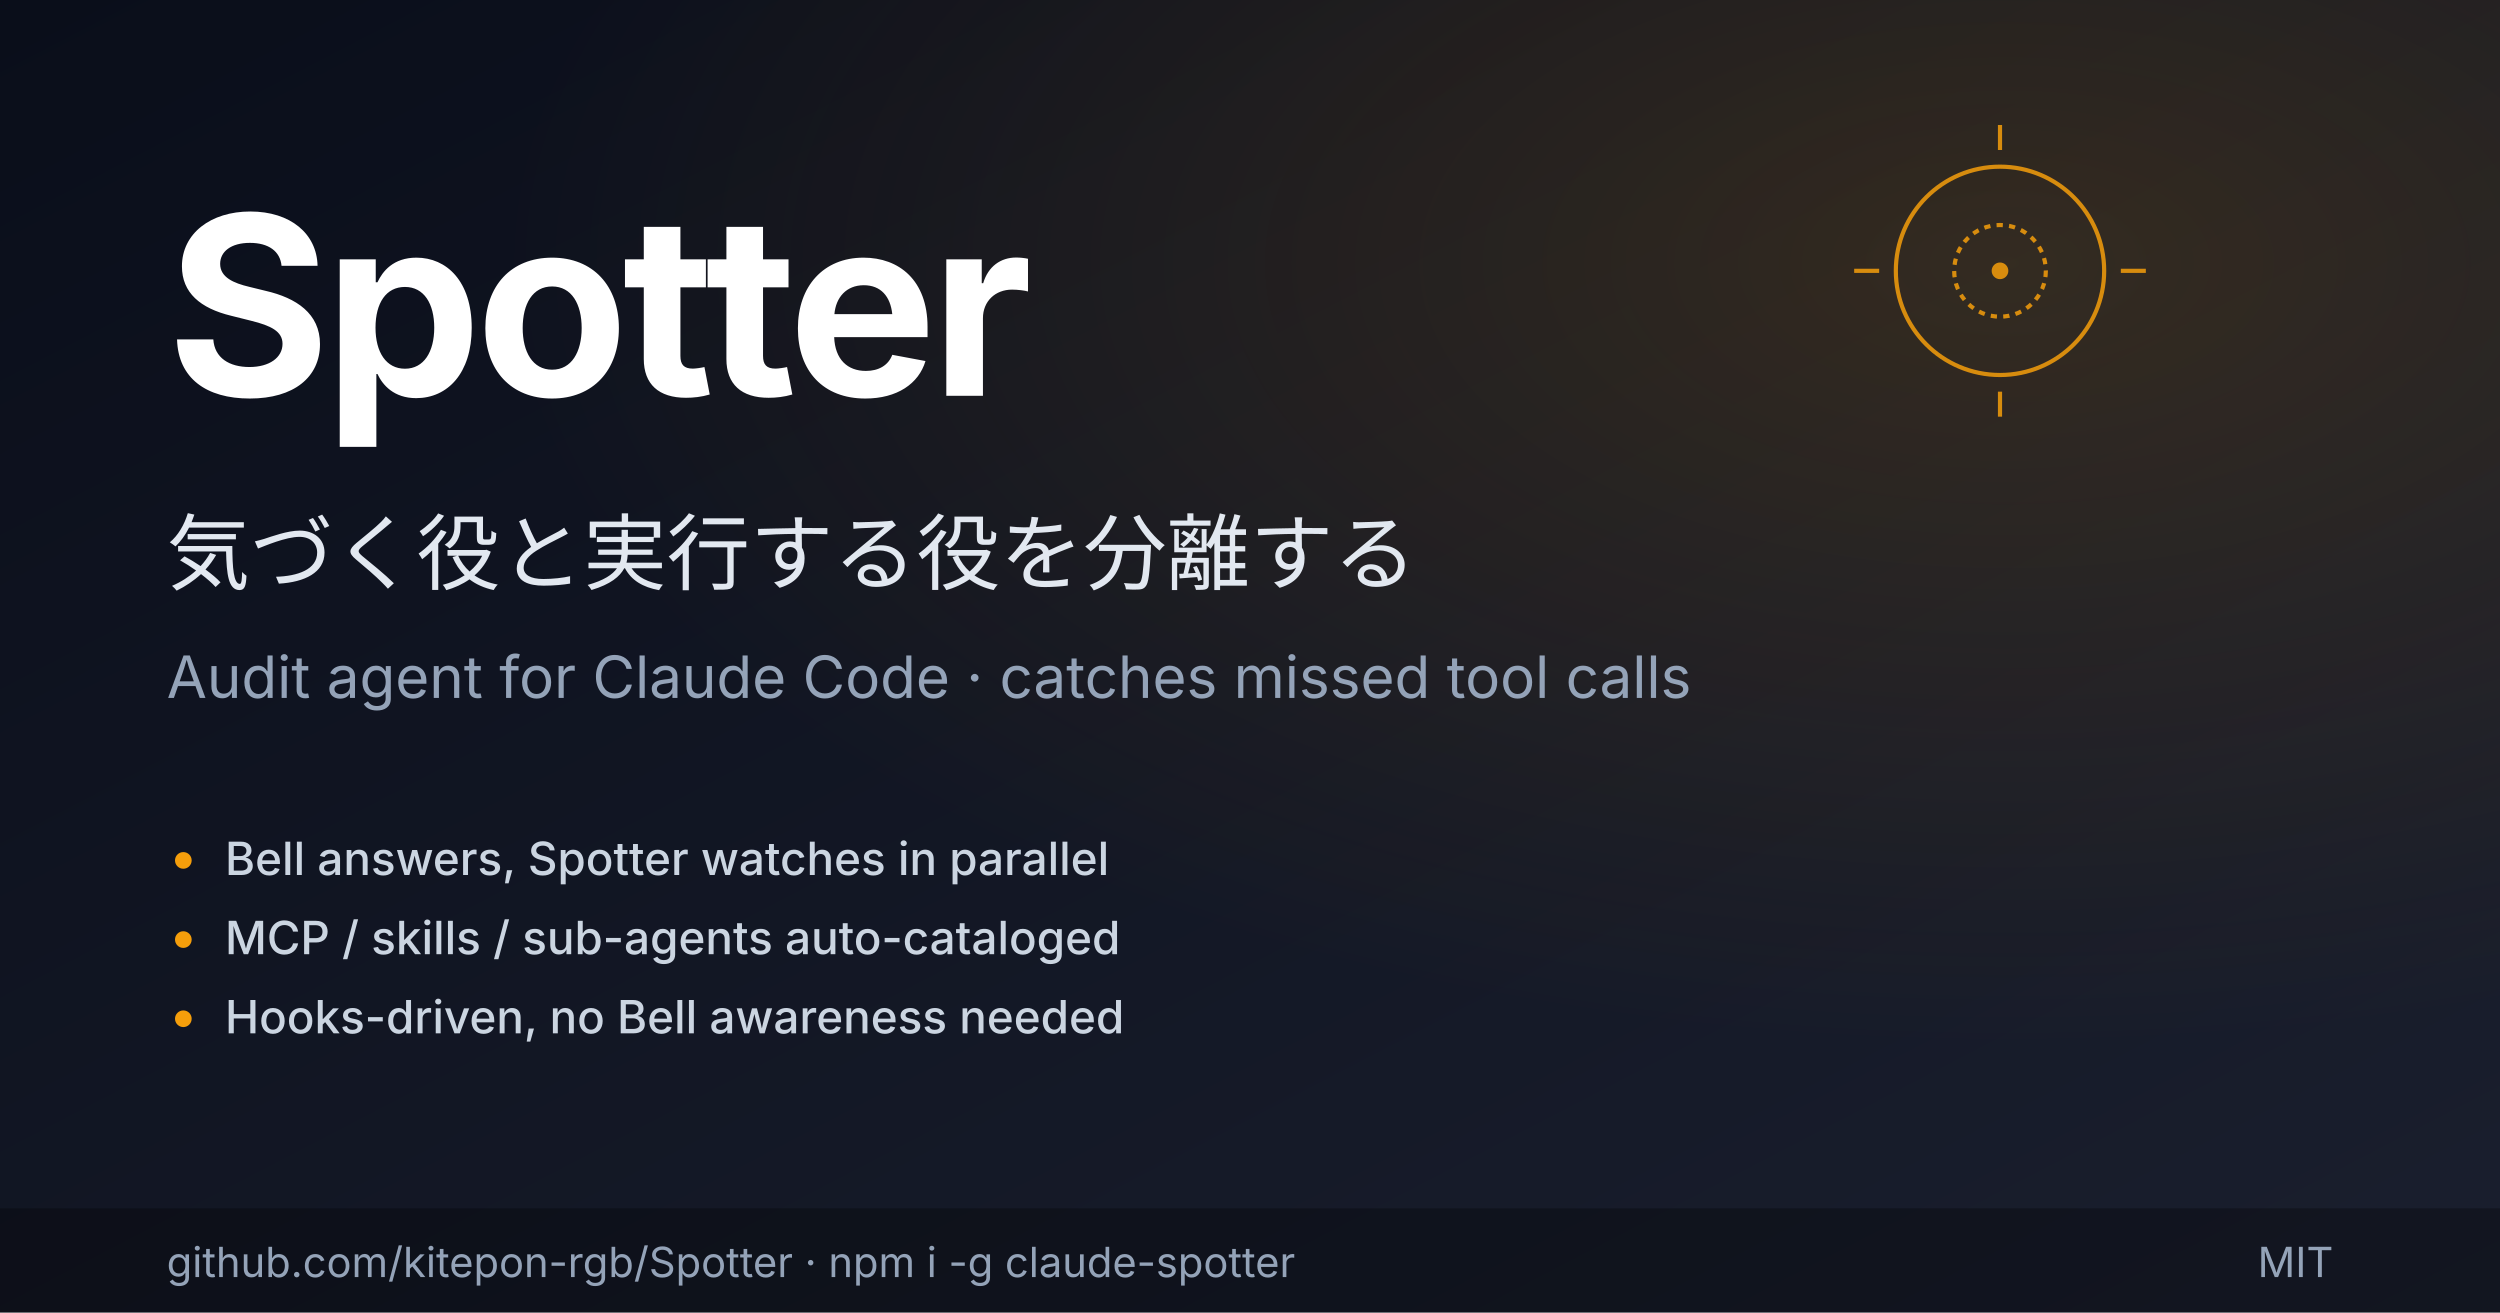
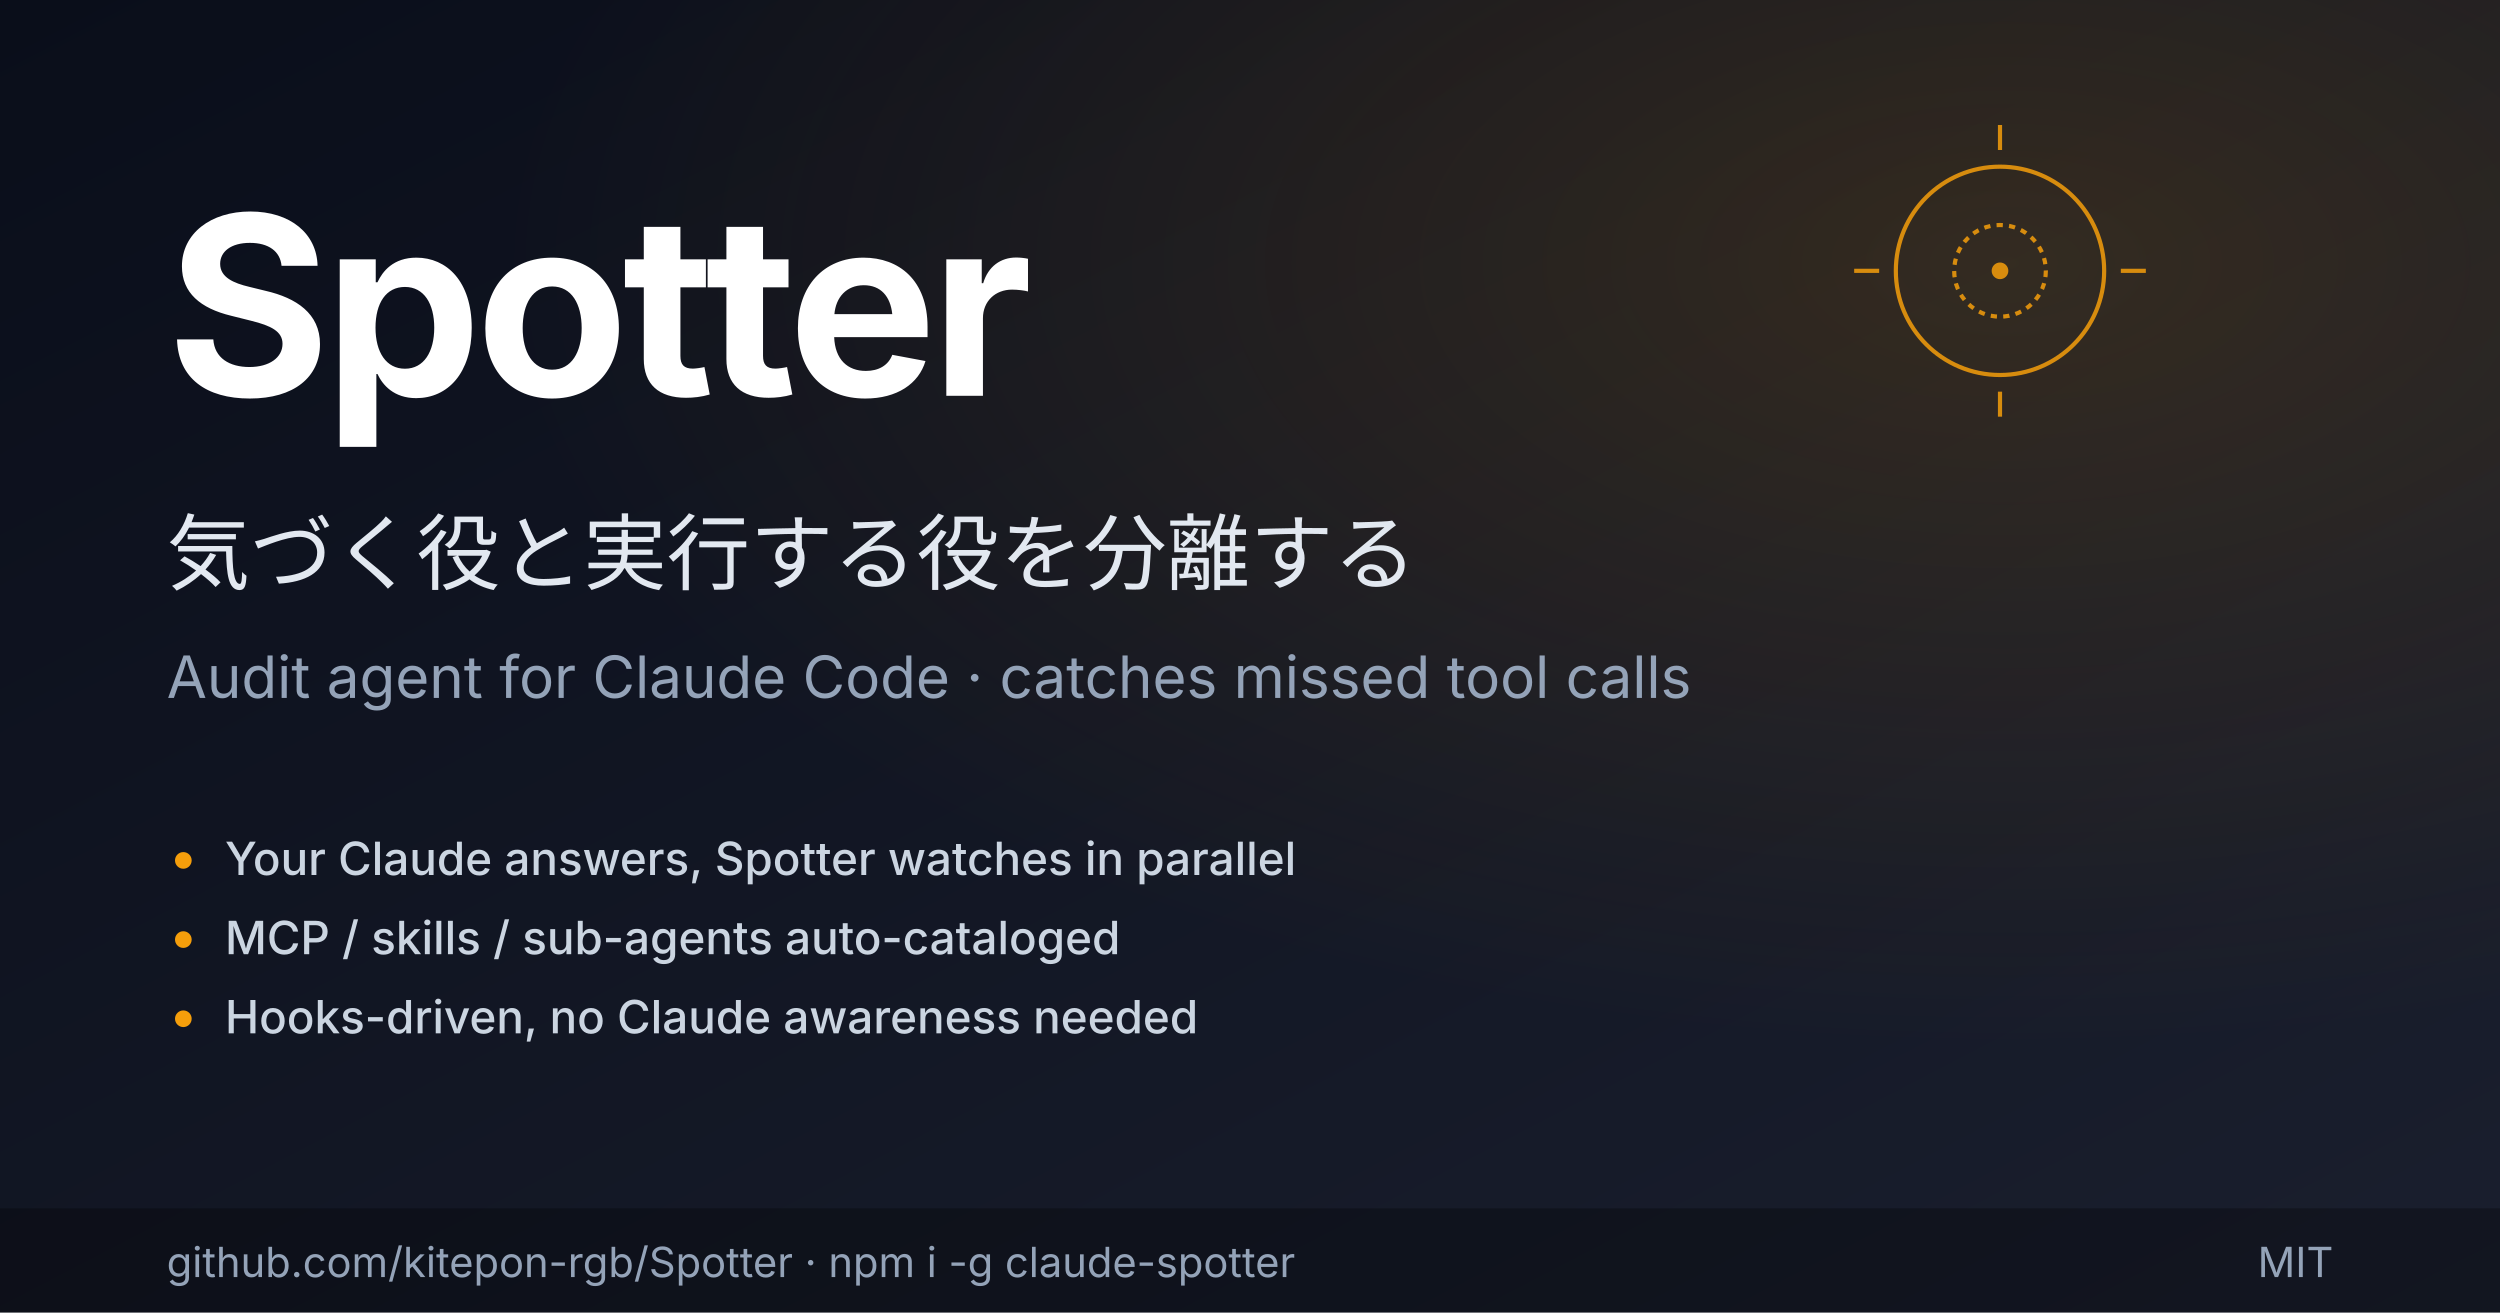
<svg xmlns="http://www.w3.org/2000/svg" viewBox="0 0 1200 630" font-family="-apple-system, BlinkMacSystemFont, 'Segoe UI', 'Hiragino Sans', 'Yu Gothic UI', sans-serif">
  <defs>
    <linearGradient id="bg" x1="0" y1="0" x2="1" y2="1">
      <stop offset="0%" stop-color="#0a0e1a" />
      <stop offset="100%" stop-color="#1a1f2e" />
    </linearGradient>
    <radialGradient id="glow" cx="80%" cy="20%" r="60%">
      <stop offset="0%" stop-color="#f59e0b" stop-opacity="0.15" />
      <stop offset="100%" stop-color="#f59e0b" stop-opacity="0" />
    </radialGradient>
  </defs>
  <rect width="1200" height="630" fill="url(#bg)" />
  <rect width="1200" height="630" fill="url(#glow)" />
  <g transform="translate(960, 130)" stroke="#f59e0b" stroke-width="2" fill="none" opacity="0.85">
    <circle cx="0" cy="0" r="50" />
    <circle cx="0" cy="0" r="22" stroke-dasharray="3 3" />
    <line x1="-70" y1="0" x2="-58" y2="0" />
    <line x1="58" y1="0" x2="70" y2="0" />
    <line x1="0" y1="-70" x2="0" y2="-58" />
    <line x1="0" y1="58" x2="0" y2="70" />
    <circle cx="0" cy="0" r="3" fill="#f59e0b" />
  </g>
  <text x="80" y="190" fill="#ffffff" font-size="120" font-weight="700" letter-spacing="-3">Spotter</text>
  <text x="80" y="280" fill="#e2e8f0" font-size="40" font-weight="500">気づく役と実行する役を分離する</text>
  <text x="80" y="335" fill="#94a3b8" font-size="28" font-weight="400">Audit agent for Claude Code · catches missed tool calls</text>
  <g transform="translate(80, 420)" font-size="22" fill="#cbd5e1">
    <g>
      <circle cx="8" cy="-7" r="4" fill="#f59e0b" />
-       <text x="28" y="0" font-weight="500">Bell answers, Spotter watches in parallel</text>
+       <text x="28" y="0" font-weight="500">Your Claude answers, Spotter watches in parallel</text>
    </g>
    <g transform="translate(0, 38)">
      <circle cx="8" cy="-7" r="4" fill="#f59e0b" />
      <text x="28" y="0" font-weight="500">MCP / skills / sub-agents auto-cataloged</text>
    </g>
    <g transform="translate(0, 76)">
      <circle cx="8" cy="-7" r="4" fill="#f59e0b" />
-       <text x="28" y="0" font-weight="500">Hooks-driven, no Bell awareness needed</text>
+       <text x="28" y="0" font-weight="500">Hooks-driven, no Claude awareness needed</text>
    </g>
  </g>
  <rect x="0" y="580" width="1200" height="50" fill="#000000" opacity="0.3" />
  <text x="80" y="613" fill="#94a3b8" font-size="20" font-weight="400">github.com/kitepon-rgb/Spotter  ·  npm i -g claude-spotter</text>
  <text x="1120" y="613" fill="#94a3b8" font-size="20" font-weight="400" text-anchor="end">MIT</text>
</svg>
